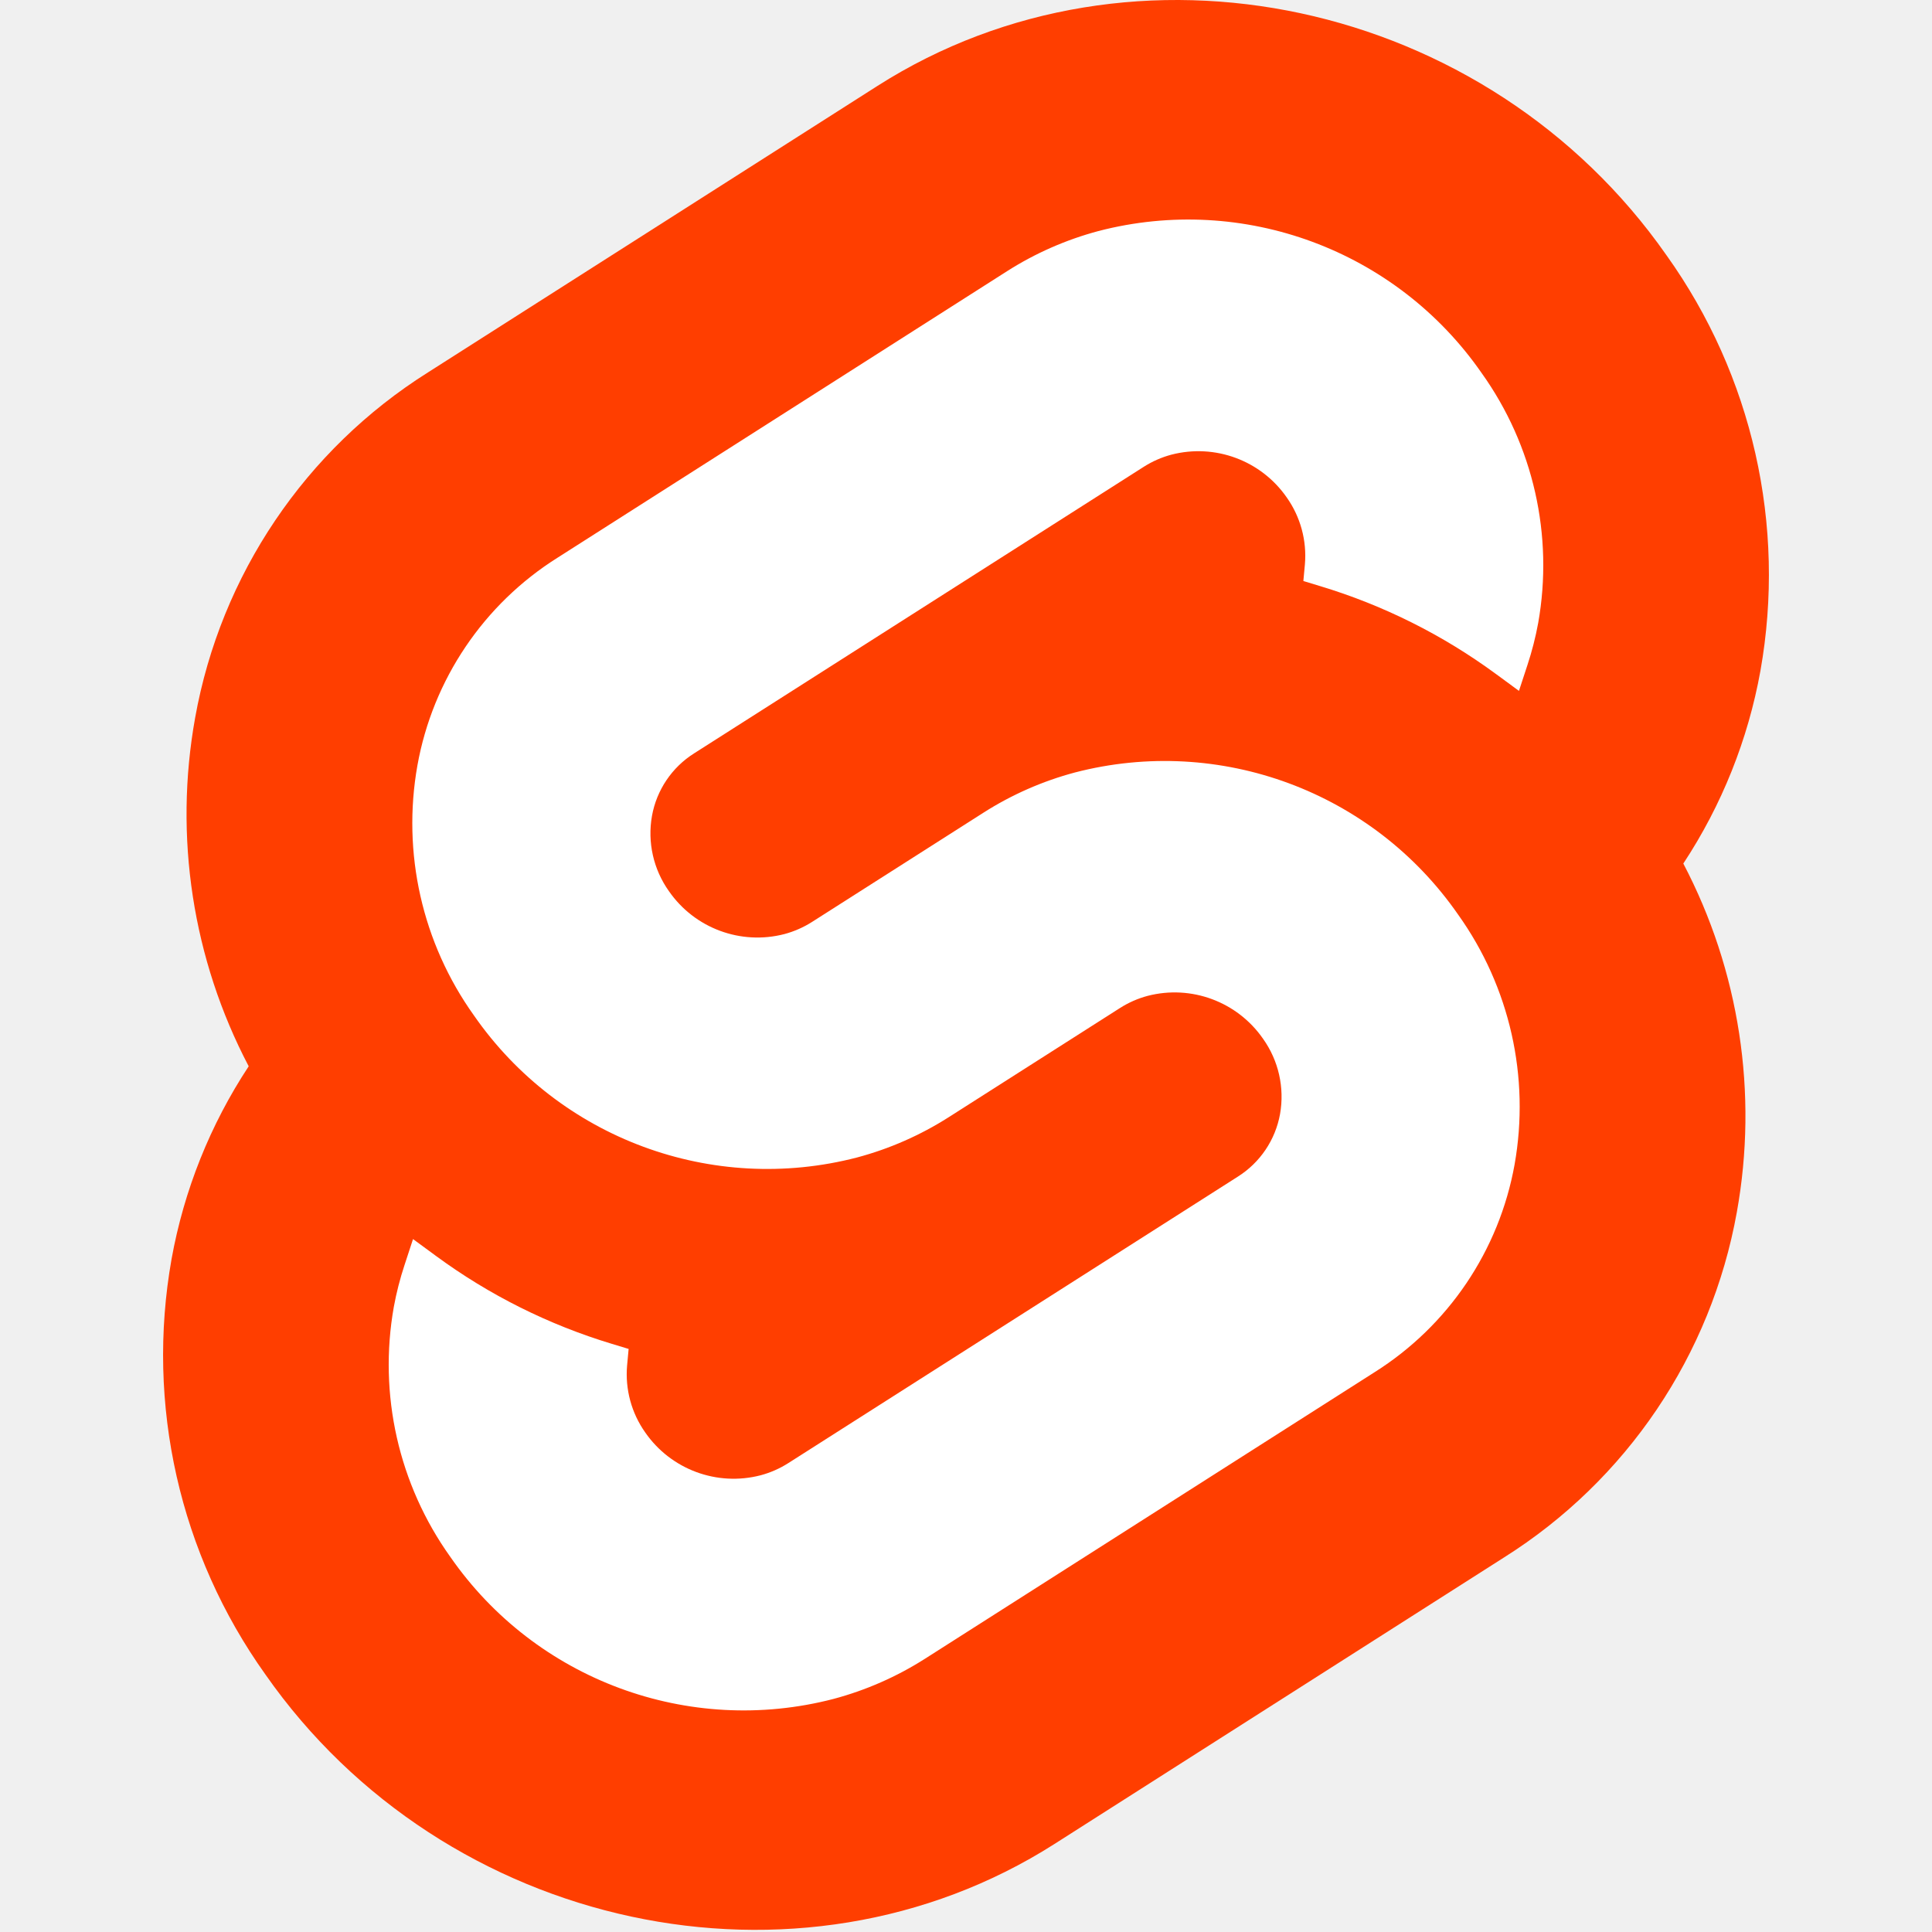
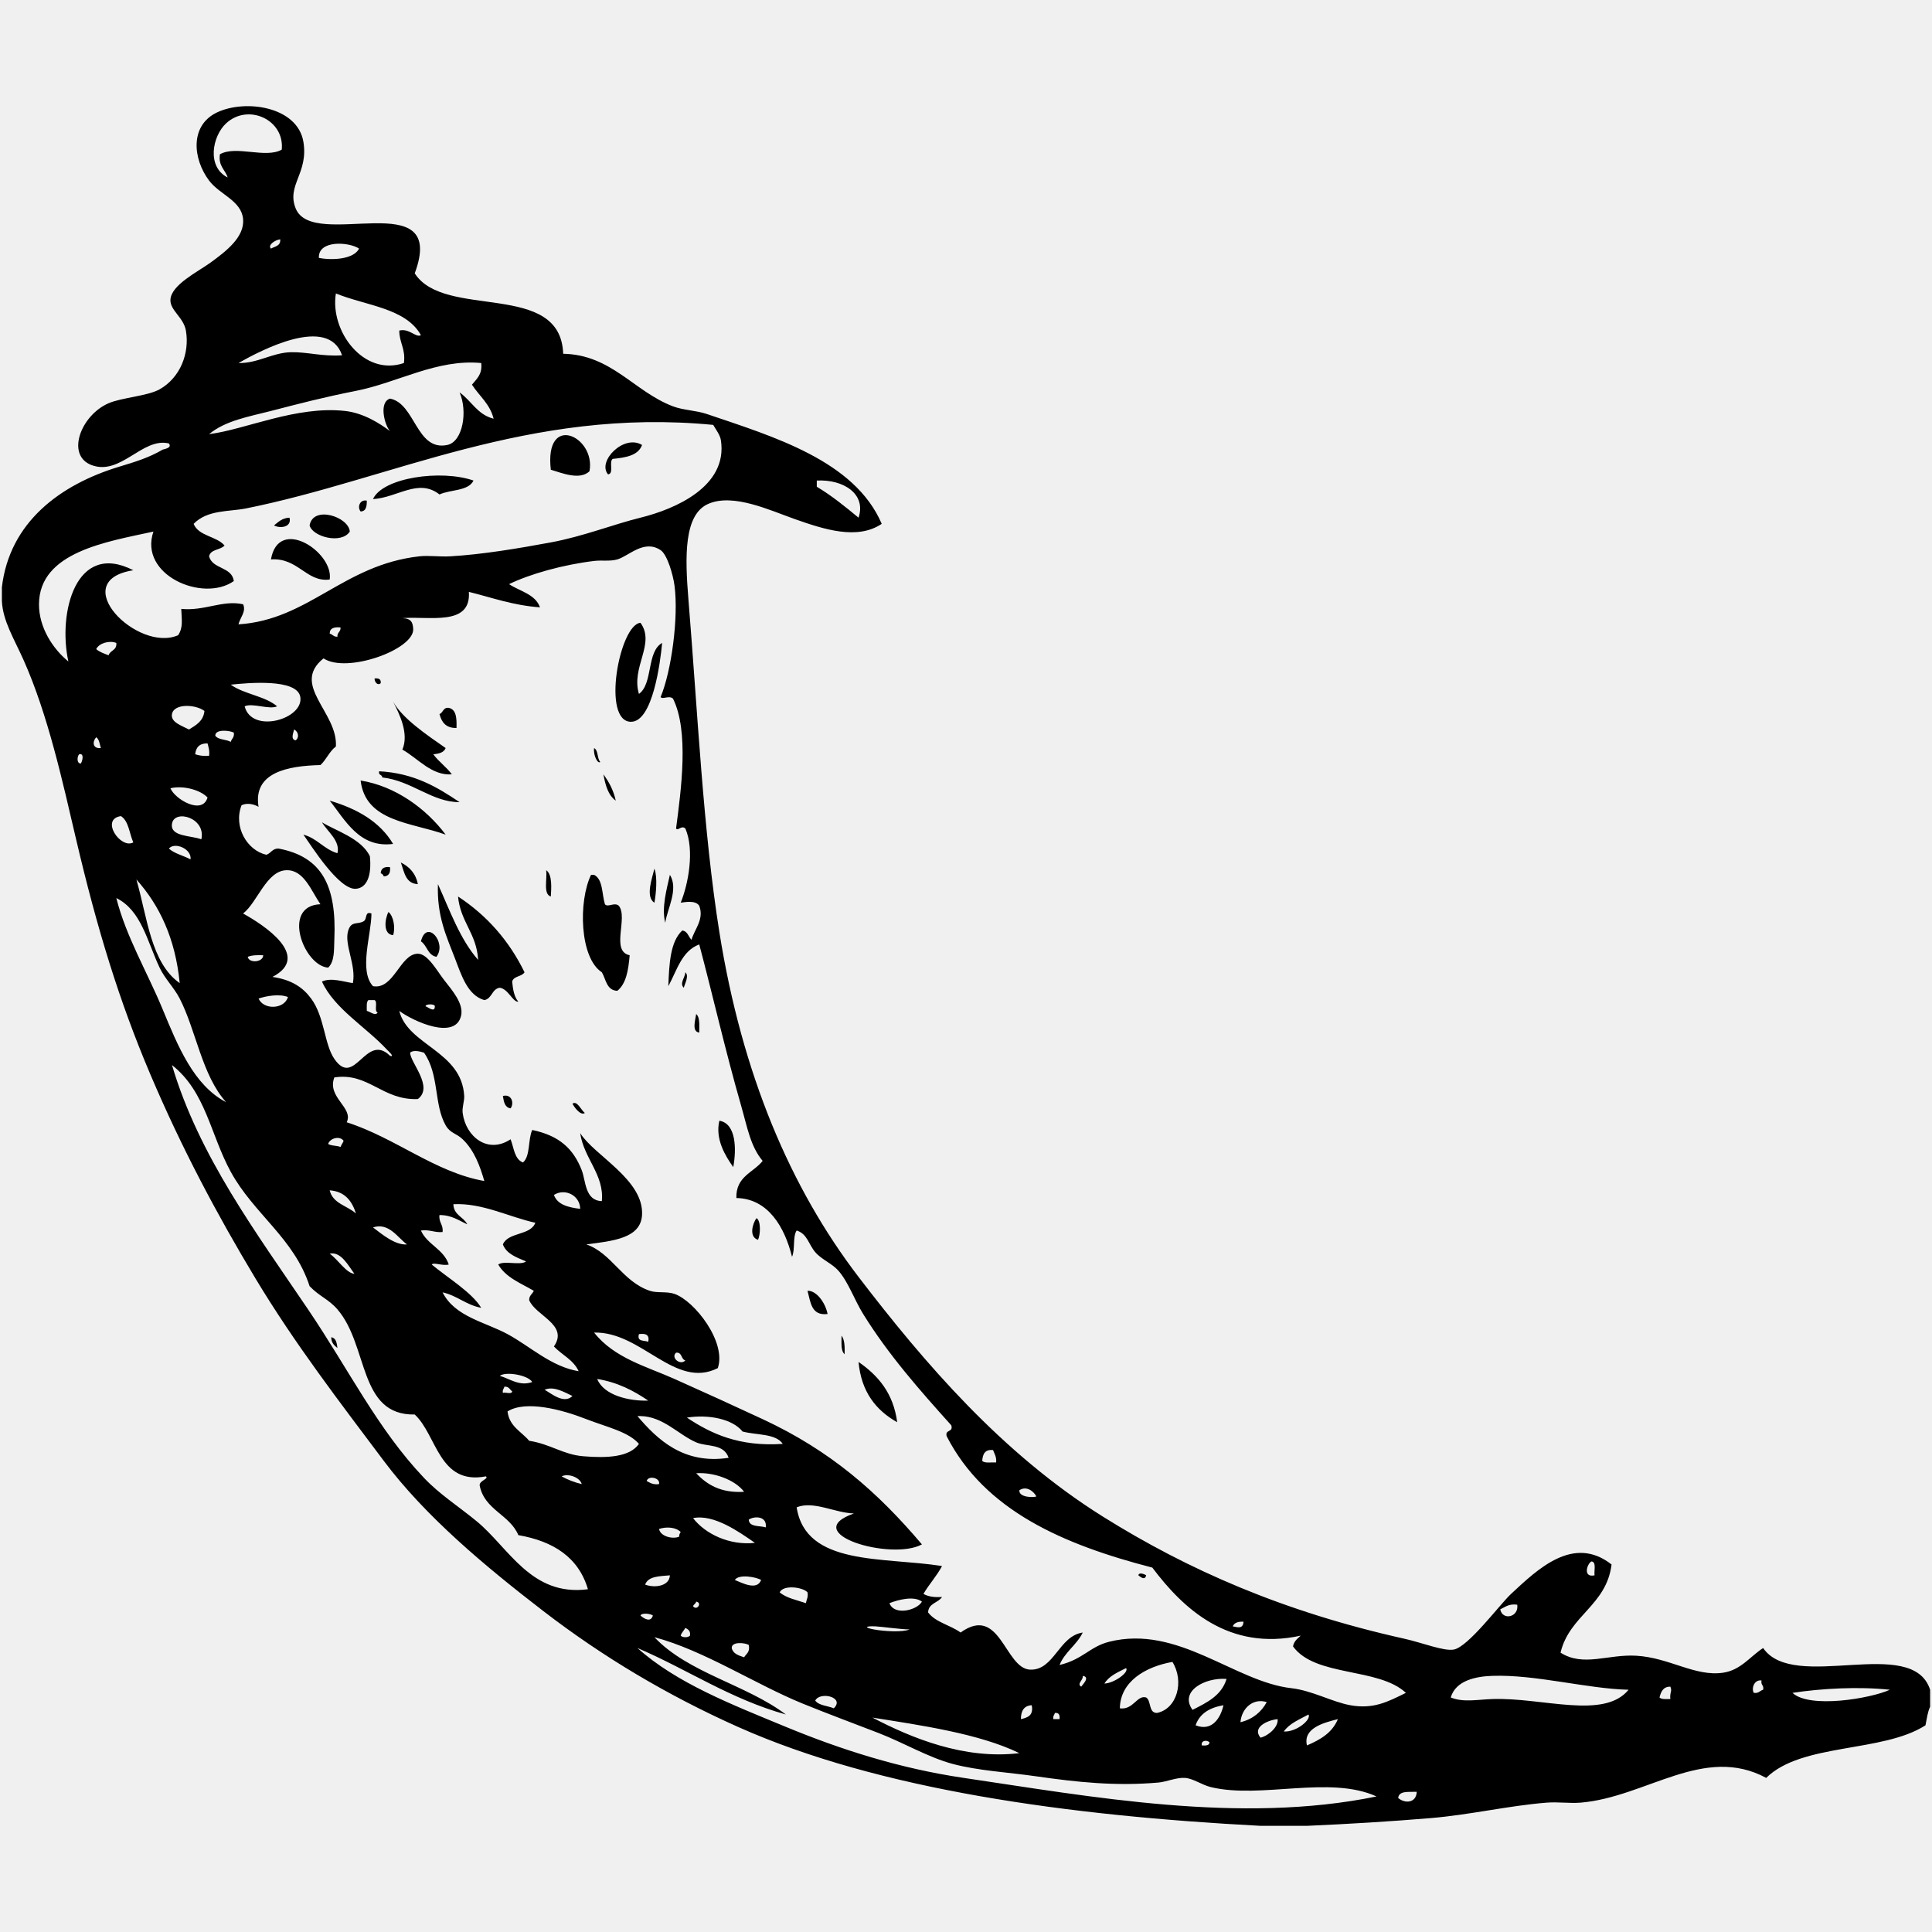
- <svg xmlns="http://www.w3.org/2000/svg" width="800px" height="800px" viewBox="-26 0 308 308" version="1.1" preserveAspectRatio="xMidYMid">
-   <g>
-     <path d="M239.682,40.707 C211.113,-0.182 154.691,-12.301 113.895,13.691 L42.247,59.356 C22.676,71.668 9.196,91.654 5.112,114.412 C1.694,133.371 4.698,152.929 13.648,169.988 C7.515,179.291 3.333,189.741 1.352,200.707 C-2.771,223.902 2.623,247.781 16.316,266.951 C44.89,307.844 101.313,319.958 142.103,293.967 L213.751,248.303 C233.323,235.992 246.804,216.005 250.886,193.246 C254.303,174.287 251.301,154.73 242.355,137.669 C248.487,128.366 252.668,117.916 254.646,106.951 C258.772,83.756 253.378,59.877 239.683,40.707" fill="#FF3E00">
- 
- </path>
-     <path d="M106.889,270.841 C83.787,276.848 59.392,267.805 45.786,248.193 C37.548,236.661 34.302,222.297 36.783,208.343 C37.199,206.075 37.771,203.839 38.496,201.65 L39.845,197.535 L43.517,200.232 C51.997,206.462 61.478,211.2 71.553,214.239 L74.216,215.047 L73.971,217.706 C73.646,221.488 74.67,225.263 76.862,228.362 C80.956,234.27 88.301,236.996 95.258,235.19 C96.816,234.774 98.301,234.121 99.661,233.255 L171.332,187.583 C174.877,185.35 177.321,181.729 178.065,177.606 C178.808,173.4 177.831,169.072 175.352,165.595 C171.255,159.686 163.908,156.958 156.948,158.763 C155.392,159.179 153.91,159.831 152.552,160.696 L125.202,178.13 C120.705,180.99 115.797,183.145 110.649,184.521 C87.548,190.528 63.152,181.485 49.548,161.872 C41.309,150.341 38.063,135.976 40.544,122.023 C43,108.334 51.11,96.313 62.884,88.909 L134.548,43.232 C139.047,40.368 143.959,38.21 149.111,36.834 C172.212,30.827 196.608,39.87 210.212,59.482 C218.451,71.014 221.697,85.378 219.216,99.332 C218.798,101.599 218.226,103.835 217.503,106.024 L216.153,110.14 L212.483,107.447 C204.004,101.213 194.522,96.474 184.446,93.434 L181.782,92.625 L182.028,89.967 C182.351,86.185 181.327,82.411 179.137,79.311 C175.043,73.403 167.698,70.677 160.74,72.483 C159.183,72.899 157.698,73.552 156.338,74.418 L84.667,120.092 C81.122,122.323 78.68,125.944 77.939,130.067 C77.191,134.272 78.167,138.601 80.647,142.079 C84.744,147.988 92.091,150.715 99.051,148.911 C100.608,148.494 102.093,147.841 103.453,146.976 L130.798,129.549 C135.294,126.685 140.201,124.528 145.35,123.152 C168.451,117.146 192.847,126.189 206.452,145.801 C214.691,157.333 217.936,171.697 215.455,185.65 C212.997,199.341 204.888,211.363 193.116,218.77 L121.451,264.443 C116.952,267.307 112.04,269.465 106.888,270.841" fill="#FFFFFF">
+ <svg xmlns="http://www.w3.org/2000/svg" fill="#000000" version="1.1" width="800px" height="800px" viewBox="0 0 512 512" enable-background="new 0 0 512 512" xml:space="preserve">
+   <g id="e6c6b53d3c8160b22dad35a0f7103ecc">
+     <path display="inline" fill-rule="evenodd" clip-rule="evenodd" d="M145.973,124.482c-1.766-15.299,12.003-8.814,10.244,0.41   C153.633,127.35,148.86,125.334,145.973,124.482z M162.363,121.613c3.468-0.354,6.774-0.874,7.787-3.687   c-4.797-2.957-11.965,4.339-9.016,7.787C162.771,125.574,161.323,122.351,162.363,121.613z M116.468,131.038   c2.888-1.343,7.633-0.836,9.016-3.687c-8.596-2.994-24.076-0.784-26.638,4.917C105.399,131.863,110.879,126.663,116.468,131.038z    M97.207,132.679c-1.862-0.391-2.58,1.724-1.638,2.867C97.024,135.498,97.218,134.19,97.207,132.679z M92.699,140.875   c-0.262-3.909-9.718-7.03-10.653-1.639C82.864,142.297,90.491,144.266,92.699,140.875z M76.719,137.188   c-1.953,0.091-2.957,1.142-4.099,2.048C74.106,140.102,77.398,139.792,76.719,137.188z M71.803,148.25   c7.218-0.507,9.415,6.13,15.569,5.327C88.519,146.433,73.837,136.606,71.803,148.25z M169.329,183.899   c-2.152-7.142,4.438-13.272,0.409-18.851c-5.578,0.445-10.402,26.334-2.458,26.23c5.704-0.079,7.715-15.738,8.194-20.898   C171.298,172.754,173.117,181.132,169.329,183.899z M100.896,181.034c0.124-1.083-0.568-1.347-1.639-1.233   C99.284,180.907,100.193,181.772,100.896,181.034z M120.976,192.917c0.079-2.539-0.021-4.897-2.048-5.327   c-1.543-0.175-1.451,1.281-2.46,1.641C117.031,191.397,118.175,192.988,120.976,192.917z M101.306,206.031   c7.857,0.884,13.118,6.552,20.489,6.554c-5.878-3.957-11.985-7.683-21.309-8.194C100.189,205.509,101.3,205.216,101.306,206.031z    M163.183,212.177c-0.611-2.805-1.828-5.005-3.277-6.968C160.439,208.089,161.174,210.768,163.183,212.177z M118.106,221.191   c-5.143-6.882-13.337-12.879-22.537-14.343C96.868,217.841,109.088,217.92,118.106,221.191z M104.175,223.648   c-3.512-5.911-9.533-9.317-16.803-11.471C91.458,217.255,95.201,224.823,104.175,223.648z M85.324,217.914   c1.399,2.429,4.916,4.912,4.099,8.195c-3.593-1.05-5.34-3.949-9.016-4.917c1.952,2.711,9.402,14.729,13.931,14.345   c2.891-0.25,4.198-3.441,3.688-8.606C95.811,222.176,88.76,220.078,85.324,217.914z M106.223,228.568   c0.911,2.505,1.231,5.598,4.509,5.735C110.174,231.448,108.506,229.699,106.223,228.568z M103.354,229.799   c-1.528-0.167-2.403,0.324-2.457,1.636c0.459,0.09,0.638,0.454,0.818,0.819C103.025,232.203,103.521,231.327,103.354,229.799z    M173.427,239.222c0.427-2.316,0.861-6.778,0-9.016C172.901,232.508,170.922,237.686,173.427,239.222z M144.743,230.616   c0.313,2.422-0.858,6.323,1.229,6.97C146.063,235.793,146.481,231.755,144.743,230.616z M164.002,240.042   c-1.189-1.054-2.895,0.539-3.688-0.408c-0.838-2.713-0.491-6.61-2.868-7.787c-0.271,0-0.546,0-0.818,0   c-3.375,6.99-3.042,22.007,2.867,25.814c1.116,1.891,1.225,4.787,4.098,4.92c2.362-1.875,2.942-5.524,3.279-9.428   C161.743,252.076,166.521,243.235,164.002,240.042z M176.297,244.547c0.505-3.628,3.607-8.905,1.229-12.7   C176.741,235.438,175.255,240.499,176.297,244.547z M104.175,247.83c0.653-1.873,0.14-5.05-1.23-6.148   C101.989,243.476,101.433,247.608,104.175,247.83z M111.55,249.467c1.655,1.077,1.782,3.68,4.099,4.098   C118.532,249.885,113.063,243.399,111.55,249.467z M181.623,257.661c0.003,1.256-1.643,2.974-0.409,4.097   C181.451,260.743,182.698,258.631,181.623,257.661z M185.31,273.643c-0.017-1.892,0.231-4.05-0.818-4.915   C184.308,270.187,183.227,273.418,185.31,273.643z M133.269,290.447c0.243,1.526,0.492,3.057,2.048,3.277   C136.322,292.318,135.58,289.828,133.269,290.447z M151.709,292.497c0.57,1.082,2.208,3.231,3.277,2.454   C154.038,294.252,152.944,291.55,151.709,292.497z M190.637,297.005c-1.151,4.879,1.574,9.324,3.689,12.293   C195.192,304.541,195.111,297.729,190.637,297.005z M200.884,328.552c0.619-1.239,0.838-5.057-0.41-5.73   C199.395,324.302,198.433,327.845,200.884,328.552z M219.32,348.226c-0.593-3.011-2.952-6.263-5.325-6.15   C214.825,345.069,214.969,348.754,219.32,348.226z M223.012,353.961c0.017,1.896-0.229,4.059,0.818,4.915   C223.883,356.917,223.855,355.029,223.012,353.961z M87.782,354.372c0.006,1.501,0.809,2.196,1.641,2.869   C89.259,355.898,89.067,354.593,87.782,354.372z M237.764,376.907c-1.009-7.727-5.073-12.404-10.244-15.977   C228.26,368.927,232.179,373.755,237.764,376.907z M303.74,417.478c-0.249-0.232-1.946-0.956-2.05,0   C302.306,417.952,303.416,418.917,303.74,417.478z M511.501,447.802c0,1.506,0,3.003,0,4.508c-0.666,1.385-0.882,3.215-1.231,4.916   c-11.395,7.318-32.803,4.624-42.209,13.935c-16.497-8.887-31.829,5.111-49.17,6.559c-2.865,0.236-6.051-0.241-9.021,0   c-10.246,0.827-20.252,3.223-30.731,4.096c-10.745,0.895-21.512,1.551-32.781,2.05c-4.101,0-8.196,0-12.293,0   c-50.825-2.669-101.077-9.506-138.508-26.228c-18.661-8.338-35.838-18.567-51.632-30.735c-15.37-11.835-31.147-24.993-42.21-39.747   c-11.778-15.711-23.562-30.989-34.012-48.352c-10.081-16.759-19.504-34.412-27.864-54.094   c-8.247-19.408-14.123-38.613-19.672-62.287c-3.627-15.484-7.455-33.015-13.932-47.534c-2.522-5.654-5.458-10.282-5.736-15.574   c0-1.227,0-2.46,0-3.687c2.021-17.212,15.407-27.203,31.143-31.965c3.94-1.191,7.771-2.329,11.474-4.508   c0.241-0.139,2.602-0.38,1.641-1.638c-7.011-1.687-12.779,8.635-20.489,5.737c-6.845-2.574-2.904-13.172,4.508-16.391   c3.46-1.503,10.33-1.894,13.521-3.688c5.502-3.092,7.999-9.625,6.968-15.572c-0.611-3.514-4.258-5.364-4.098-8.196   c0.224-3.949,7.285-7.383,10.653-9.835c4.121-2.999,8.999-6.745,8.606-11.474c-0.414-4.94-6.224-6.514-9.016-10.244   C51.027,42,50.332,33.25,57.458,29.821c7.471-3.595,21.39-1.636,22.949,7.787c1.374,8.305-4.522,11.469-2.051,17.62   c4.604,11.446,40.409-6.672,31.556,17.212c7.874,12.343,38.645,1.784,39.339,21.309c12.834,0.258,18.732,9.997,29.094,13.933   c2.777,1.054,6.084,1.054,9.016,2.048c17.476,5.94,39.132,12.312,46.305,29.095c-6.482,4.367-15.328,1.443-22.946-1.229   c-6.627-2.327-16.287-6.935-22.949-4.099c-6.605,2.813-6.252,14.098-5.327,25.405c2.46,30.102,3.903,61.151,8.194,88.104   c5.993,37.623,18.803,67.756,36.883,91.384c17.49,22.859,38.037,46.796,64.743,63.518c22.535,14.105,47.853,25.234,79.91,32.37   c4.754,1.061,10.501,3.377,13.112,2.869c3.871-0.744,12.201-12.001,15.166-14.75c7.049-6.554,16.534-15.724,26.631-7.789   c-1.372,10.925-11.161,13.433-13.523,23.362c6.071,3.863,12.509,0.366,20.082,0.815c8.812,0.524,15.569,5.577,22.951,4.508   c4.711-0.682,7.069-4.191,10.653-6.554C475.388,448.642,506.78,433.147,511.501,447.802z M422.574,417.478   c-0.174-1.322,0.541-3.543-0.818-3.684C420.574,414.393,419.406,418.16,422.574,417.478z M216.457,128.99   c4.014,2.404,7.548,5.292,11.063,8.199c2.116-6.231-3.957-10.217-11.063-9.837C216.457,127.896,216.457,128.443,216.457,128.99z    M326.688,431.001c1.563,0.329,2.694,0.641,2.869-1.227C328.097,429.679,327.104,430.045,326.688,431.001z M270.136,394.938   c-0.138,1.93,3.755,1.967,4.512,1.639C274.007,395.296,272.065,393.633,270.136,394.938z M260.301,387.154   c0.682,0.69,2.407,0.324,3.688,0.411c0.137-1.501-0.458-2.278-0.819-3.281C261.016,384.048,260.421,385.361,260.301,387.154z    M181.623,219.55c-1.112-0.942-1.919,0.784-2.459,0c1.335-10.166,3.48-25.818-0.819-34.418c-1.063-0.928-2.745,0.326-3.277-0.412   c2.861-6.83,4.793-21.075,3.687-29.504c-0.389-2.971-1.932-8.255-3.687-9.425c-4.41-2.936-8.423,1.576-11.476,2.459   c-1.921,0.56-4.057,0.16-6.146,0.408c-8.263,0.996-17.031,3.46-22.537,6.146c2.87,1.913,6.938,2.624,8.194,6.146   c-7.14-0.505-12.71-2.583-18.851-4.096c0.655,9.245-10.683,6.348-17.619,6.968c2.396,0.052,2.78,1.21,2.869,2.867   c0.285,5.439-17.613,11.885-23.768,7.789c-8.779,7.078,3.863,14.308,3.278,23.358c-1.726,1.279-2.523,3.485-4.098,4.913   c-8.725,0.212-17.902,1.967-16.394,11.066c-1.179-0.688-3.039-1.147-4.508-0.412c-2.23,5.745,1.514,11.981,6.559,13.116   c1.271-0.37,1.567-1.711,3.278-1.639c11.396,2.179,15.408,9.737,14.753,24.174c-0.114,2.486,0.133,5.73-1.639,7.379   c-6.467-0.443-12.463-16.405-2.05-16.8c-2.497-3.674-4.388-9.155-9.016-9.018c-5.305,0.158-7.686,8.542-11.474,11.475   c5.46,3.017,18.283,11.343,7.785,16.801c5.197,0.779,8.097,2.84,10.244,5.734c3.578,4.832,3.464,12.072,6.148,15.985   c5.431,7.922,8.298-7.106,14.75-0.823c1.524,0.524-0.671-1.48-0.819-1.635c-5.535-5.976-13.977-10.874-17.21-18.031   c2.485-1.139,5.816,0.104,8.194,0.408c0.94-4.814-2.405-10.262-1.229-13.936c0.847-2.634,2.41-1.474,4.099-2.456   c0.993-0.578,0.216-2.73,2.05-2.048c-0.011,5.626-3.401,15.094,0.407,19.259c5.561,0.998,7.167-8.565,11.886-8.605   c2.636-0.023,5.127,4.617,6.965,6.966c2.208,2.819,5.209,6.283,4.508,9.423c-1.476,6.62-12.594,1.58-16.391-1.23   c2.314,9.186,16.553,10.612,17.21,22.543c0.075,1.331-0.597,3.031-0.409,4.504c0.805,6.296,6.676,10.975,12.702,6.97   c0.886,2.258,1.002,5.285,3.281,6.146c1.996-1.688,1.287-6.089,2.457-8.608c7.15,1.497,10.883,4.94,13.112,10.654   c1.104,2.827,0.819,8.067,5.327,8.196c0.69-6.986-4.784-11.315-5.735-18.031c3.673,5.926,16.922,12.338,16.392,21.72   c-0.352,6.188-7.706,6.861-14.753,7.785c6.716,2.308,9.529,9.83,16.801,12.292c1.954,0.666,4.464,0.096,6.556,0.823   c5.321,1.851,13.829,12.759,11.476,19.67c-11.338,5.714-20.184-9.73-32.784-9.423c5.313,6.774,14.004,9.028,21.309,12.293   c7.862,3.51,15.734,7.106,23.358,10.653c17.972,8.359,30.447,19.296,42.209,33.193c-8.161,4.45-32.897-2.952-18.031-8.2   c-5.171-0.175-10.644-3.418-15.164-1.634c2.396,15.636,22.968,13.095,38.522,15.569c-1.416,2.682-3.412,4.786-4.919,7.377   c1.199,0.707,2.856,0.965,4.919,0.819c-0.996,1.597-3.589,1.601-3.69,4.096c1.992,2.653,5.935,3.356,8.606,5.327   c10.531-7.552,11.712,9.581,18.44,9.835c6.358,0.237,7.577-8.899,13.936-9.835c-1.598,3.323-4.725,5.111-6.146,8.608   c6.226-1.505,8.001-4.857,13.107-6.15c18.298-4.629,33.298,10.612,48.355,12.297c5.414,0.603,10.796,3.643,15.573,4.508   c6.176,1.114,9.973-0.919,14.751-3.277c-7.277-6.795-23.986-4.149-29.912-12.297c0.229-1.409,1.193-2.083,2.05-2.865   c-19.18,4.213-31.256-7.281-39.34-18.031c-23.662-6.112-44.421-15.133-54.504-34.831c-0.484-1.855,1.817-0.915,1.233-2.87   c-8.319-9.257-16.634-18.655-23.358-29.505c-2.324-3.746-3.915-8.454-6.558-11.473c-1.674-1.913-4.483-2.966-6.146-4.92   c-1.821-2.142-2.069-4.824-4.92-5.734c-1.096,1.634-0.361,5.098-1.227,6.965c-1.971-7.913-6.362-15.428-14.752-15.573   c-0.156-5.755,4.493-6.703,6.965-9.835c-3.254-3.913-4.038-8.841-5.736-14.75c-4.128-14.359-7.539-29.359-11.066-42.62   c-4.674,1.745-5.913,6.926-8.194,11.065c0.225-5.92,0.502-11.792,3.689-14.755c1.457,0.183,1.617,1.664,2.457,2.46   c0.77-2.792,3.412-5.396,2.048-9.014c-1.058-1.634-4.151-0.872-4.915-0.819C182.414,234.271,184.112,225.289,181.623,219.55z    M346.357,462.557c3.543-1.514,6.732-3.377,8.192-6.97C350.698,456.552,345.268,458.007,346.357,462.557z M346.765,454.36   c-2.37,1.313-5.036,2.341-6.554,4.508C343.608,459.071,347.588,455.661,346.765,454.36z M334.064,460.506   c2.32-0.619,4.803-3.015,4.508-4.919C335.878,455.857,331.711,457.778,334.064,460.506z M335.703,451.079   c-3.688-1.165-6.699,1.722-6.97,5.331C332.019,455.595,334.243,453.72,335.703,451.079z M324.226,451.902   c-3.602,0.628-6.296,2.162-7.377,5.323C321.252,458.972,323.506,455.188,324.226,451.902z M318.491,462.557   c1.015,0.058,1.987,0.074,2.05-0.823C319.926,461.084,318.204,461.134,318.491,462.557z M325.049,444.933   c-5.734-0.44-12.592,3.281-9.016,8.196C319.851,451.208,323.718,449.341,325.049,444.933z M296.771,452.722   c3.581,0.503,4.517-3.593,6.97-2.874c1.423,0.898,0.558,4.088,2.865,4.101c5.36-1.09,7.29-8.404,4.097-13.523   C303.479,441.697,296.87,445.673,296.771,452.722z M298.409,442.067c-2.175,1.102-4.491,2.059-5.734,4.096   C295.356,446.047,299.349,443.09,298.409,442.067z M286.94,444.117c0.229,1.09-1.688,2.084-0.416,2.865   C286.865,446.467,289.02,444.441,286.94,444.117z M279.563,453.948c-0.129,0.558-0.586,0.782-0.407,1.639c0.541,0,1.09,0,1.639,0   C280.906,454.514,280.64,453.827,279.563,453.948z M273.417,451.902c-2.071,0.116-2.854,1.518-2.87,3.685   C272.331,455.191,273.957,454.63,273.417,451.902z M232.024,431.001c-2.525-0.111-3.295,0.279-0.407,0.824   c2.751,0.507,7.604,0.773,9.426,0C238.88,431.8,233.291,431.06,232.024,431.001z M244.321,424.447   c-2.144-1.63-6.454-0.449-8.605,0.408C236.957,428.265,243.051,426.751,244.321,424.447z M231.21,455.179   c10.22,5.356,24.292,11.203,38.926,9.424C259.502,459.396,243.688,457.175,231.21,455.179z M216.046,450.671   c0.979,1.344,3.291,1.352,4.915,2.051C223.986,449.798,217.337,448.151,216.046,450.671z M177.525,417.478   c-2.766,0.241-5.776,0.233-6.556,2.462C173.604,420.917,177.417,420.31,177.525,417.478z M169.738,428.132   c0.963,0.873,2.734,1.913,3.279,0C172.593,427.699,170.092,427.288,169.738,428.132z M174.656,393.3   c0.372-1.713-2.891-2.361-3.277-0.818C172.277,392.946,173.055,393.537,174.656,393.3z M179.985,407.231   c-0.02-0.562,0.193-0.898,0.409-1.227c-1.221-1.261-3.69-1.485-5.738-0.819C174.984,407.156,178.266,407.979,179.985,407.231z    M180.395,433.463c0.524,0.558,1.934,0.558,2.458,0c0.193-1.289-0.512-1.676-1.229-2.054   C181.256,432.137,180.634,432.606,180.395,433.463z M193.099,386.335c-1.335-3.859-5.688-2.841-8.607-4.097   c-4.691-2.021-8.696-6.845-14.753-6.965c-0.272,0-0.547,0-0.817,0C174.19,381.481,181.162,388.152,193.099,386.335z    M171.788,371.177c-3.825-2.599-8.015-4.832-13.523-5.738C160.016,369.834,166.832,371.348,171.788,371.177z M184.491,390.431   c2.873,3.003,6.479,5.273,12.704,4.916C194.802,392.136,189.084,390.077,184.491,390.431z M200.063,408.874   c-4.219-2.924-10.855-7.668-16.391-6.559C186.874,406.491,193.311,409.618,200.063,408.874z M184.491,424.447   c-0.099,0.583-0.674,0.687-0.819,1.223C184.682,426.988,186.202,424.722,184.491,424.447z M193.916,436.74   c0.348,1.563,1.853,1.971,3.279,2.458c0.555-0.948,1.646-1.36,1.229-3.277C197.428,435.322,193.846,434.977,193.916,436.74z    M201.703,418.709c-1.269-0.777-5.897-1.646-6.968,0C196.723,419.516,200.628,421.604,201.703,418.709z M202.932,404.773   c0.41-3.048-3.038-3.061-4.508-2.05C198.562,404.773,201.274,404.25,202.932,404.773z M207.439,382.646   c-1.851-2.795-6.992-2.296-10.654-3.277c-2.682-3.368-9.095-4.591-14.752-3.688C188.512,379.997,195.881,383.415,207.439,382.646z    M206.62,421.985c1.76,1.519,4.519,2.038,6.966,2.87c0.131-0.965,0.646-1.539,0.409-2.87   C212.802,420.609,207.625,419.898,206.62,421.985z M171.788,355.599c0.41-1.912-0.715-2.287-2.459-2.046   C168.711,355.674,170.755,355.129,171.788,355.599z M181.623,360.519c-1.197-0.304-0.794-2.208-2.459-2.05   C177.654,359.854,180.374,361.962,181.623,360.519z M153.348,363.388c-1.36-3.007-4.425-4.316-6.556-6.558   c3.996-5.789-4.92-8.159-6.557-12.293c-0.019-1.247,0.865-1.593,1.229-2.462c-3.443-2.017-7.419-3.505-9.426-6.961   c1.585-1.147,5.81,0.341,7.375-0.823c-2.482-1.069-5.162-1.938-6.146-4.508c1.437-3.344,7.279-2.279,8.605-5.735   c-7.059-1.559-14.072-5.31-21.72-4.919c0.087,2.919,2.685,3.326,3.688,5.327c-2.267-1.007-4.101-2.458-7.375-2.458   c-0.245,2.021,1.064,2.487,0.821,4.508c-2.235,0.183-3.368-0.731-5.739-0.407c1.69,3.771,6.024,4.902,7.378,9.016   c-1.676,0.424-3.951-0.666-4.508,0c4.326,3.593,10.644,7.381,13.111,11.469c-4.025-0.748-6.329-3.227-10.242-4.096   c3.276,6.487,11.253,7.839,17.21,11.065C140.594,356.854,146.058,362.178,153.348,363.388z M144.332,368.304   c1.713,0.936,5.123,3.908,7.377,1.643C149.809,369.105,146.82,367.193,144.332,368.304z M141.055,366.253   c-1.153-1.867-7.036-2.861-8.604-1.639C135.125,365.384,137.645,367.459,141.055,366.253z M133.678,367.484   c-0.129,0.557-0.582,0.781-0.409,1.643c0.721-0.237,2.407,0.49,2.459-0.412C135.092,368.258,134.873,367.384,133.678,367.484z    M128.351,312.982c-1.118-3.851-2.611-8.071-5.736-11.062c-1.683-1.613-3.313-1.58-4.508-3.693   c-3.167-5.572-1.649-13.439-5.737-19.254c-0.967-0.315-2.832-0.811-3.688,0c0.077,2.687,6.313,9.058,2.051,12.293   c-9.424,0.374-13.052-7.128-22.128-5.739c-2.044,5.294,5.182,8.014,3.276,11.886C104.917,301.597,115.27,310.662,128.351,312.982z    M98.846,325.275c2.408,1.834,5.889,4.766,9.016,4.508C105.385,328.028,103.106,323.895,98.846,325.275z M94.338,321.591   c-1.063-3.307-2.906-5.835-6.966-6.146C88.198,318.987,92.047,319.512,94.338,321.591z M87.372,332.245   c2.194,1.501,4.373,5.181,6.557,5.327C92.332,335.48,90.386,331.559,87.372,332.245z M90.242,303.967   c0.212-0.607,0.604-1.031,0.819-1.639c-1.051-1.447-3.642-0.657-4.097,0.823C87.77,303.709,89.304,303.543,90.242,303.967z    M153.759,320.359c-0.058-3.526-3.975-5.572-6.967-3.685C147.74,319.278,150.597,319.969,153.759,320.359z M115.236,266.682   c0.069-0.678-2.523-0.678-2.457,0C113.341,266.806,115.251,268.532,115.236,266.682z M99.258,265.039c-0.547,0-1.094,0-1.641,0   c-0.563,0.527-0.405,1.784-0.41,2.865c0.749,0.112,2.298,1.48,2.87,0.415C99.063,267.962,100.195,265.467,99.258,265.039z    M68.521,264.627c1.358,3.09,6.855,2.861,7.787-0.407C73.976,263.317,70.541,263.945,68.521,264.627z M69.753,253.153   c-1.585-0.079-3.021-0.013-4.101,0.412C65.971,255.353,69.742,255.035,69.753,253.153z M73.439,187.18   c-2.106,0.973-6.498-0.975-8.604,0c1.865,7.383,15.688,3.408,14.753-2.46c-0.794-4.978-13.939-3.745-18.441-3.277   C64.636,183.963,70.182,184.427,73.439,187.18z M57.049,194.965c0.771,1.142,2.89,0.934,4.098,1.639   c0.237-0.854,1.017-1.168,0.819-2.458C60.891,193.578,57.023,193.131,57.049,194.965z M77.949,193.327   c-0.221,0.894-0.994,2.651,0.407,2.869C79.332,195.508,79.128,193.921,77.949,193.327z M89.423,168.739   c-0.108-1.198,0.925-1.256,0.819-2.458c-1.666-0.163-2.857,0.149-2.87,1.638C88.152,168.097,88.401,168.802,89.423,168.739z    M89.013,77.767c-1.632,10,7.378,22.097,18.029,18.439c0.497-3.774-1.225-5.329-1.229-8.604c2.718-0.659,4.318,1.951,5.736,1.229   C107.563,81.618,96.96,81.021,89.013,77.767z M84.503,68.342c3.602,0.713,9.255,0.352,10.656-2.459   C92.438,64.065,84.274,63.578,84.503,68.342z M74.668,39.656c0.788-7.959-8.938-12.357-14.75-6.965   c-3.633,3.368-5.211,11.502,0.409,14.343c-0.638-2.096-2.501-2.963-2.048-6.146C62.55,38.446,70.381,42.079,74.668,39.656z    M71.803,65.882c1.042-0.595,2.607-0.666,2.458-2.458C73.001,63.551,70.854,64.909,71.803,65.882z M63.195,96.206   c5.11,0.121,8.963-2.761,13.933-2.867c4.302-0.091,8.402,1.189,13.523,0.819C86.994,83.425,69.225,92.798,63.195,96.206z    M55.41,115.057c9.669-1.229,23.14-7.591,36.061-6.146c4.874,0.544,9.143,3.287,11.883,5.327c-1.397-1.491-3.052-7.61,0-8.604   c6.725,1.281,6.949,13.987,15.162,12.293c4.184-0.863,5.458-8.979,3.279-13.933c3.127,2.2,4.738,5.916,9.016,6.967   c-0.976-3.942-3.813-6.023-5.736-9.016c1.208-1.522,2.79-2.674,2.457-5.739c-11.727-1.127-22.136,5.203-33.193,7.377   c-8.581,1.69-14.967,3.364-22.535,5.327C66.114,110.385,59.783,111.42,55.41,115.057z M20.988,199.884   c-0.563,0.522-0.714,2.448,0.409,2.458C21.734,202.045,22.497,199.506,20.988,199.884z M35.328,151.12   c-17.969,2.851,1.184,21.961,11.886,17.212c1.355-2.081,0.934-3.988,0.819-6.97c6.235,0.611,10.926-2.426,16.393-1.227   c0.882,1.905-0.786,3.518-1.23,5.325c18.593-1.179,27.799-15.788,47.943-18.029c2.503-0.279,5.356,0.164,8.198,0   c8.483-0.495,17.88-2.067,26.636-3.689c8.591-1.588,16.446-4.747,23.766-6.554c9.187-2.271,23.163-8.271,21.311-20.491   c-0.212-1.391-1.177-2.641-2.05-4.098c-48.834-4.722-85.346,14.422-123.754,22.129c-4.614,0.925-10.224,0.31-13.934,4.096   c1.342,3.302,6.058,3.231,8.194,5.737c-1.068,1.252-3.709,0.932-4.096,2.87c0.904,3.466,6.042,2.694,6.556,6.558   c-8.157,5.75-25.261-1.584-21.309-13.114c-12.325,2.701-30.27,5.385-30.323,19.26c-0.025,6.115,3.62,11.771,7.784,15.162   C15.297,162.387,20.092,143.297,35.328,151.12z M50.492,227.749c0.373-2.775-4.188-4.718-5.736-2.867   C46.266,226.239,48.63,226.74,50.492,227.749z M36.149,233.076c2.898,10.076,3.841,22.113,11.474,27.456   C46.474,248.704,42.277,239.925,36.149,233.076z M53.36,222.422c1.276-5.785-7.211-8.051-7.785-4.099   C45.074,221.765,50.501,221.365,53.36,222.422z M55,211.356c-1.85-2.023-6.493-3.277-9.834-2.458   C46.345,211.799,53.599,216.092,55,211.356z M50.083,193.327c1.851-1.154,3.815-2.198,4.096-4.92   c-2.378-1.78-8.071-2.031-8.604,0.824C45.172,191.389,48.064,192.264,50.083,193.327z M55.41,200.292   c0.179-1.408-0.162-2.295-0.41-3.279c-2.102-0.052-3.083,1.015-3.278,2.871C52.742,200.228,53.917,200.419,55.41,200.292z    M26.725,198.244c-0.316-1.05-0.41-2.323-1.229-2.868C24.477,196.479,24.438,198.46,26.725,198.244z M30.823,170.38   c-1.839-0.717-4.561,0.048-5.327,1.638c0.86,0.776,2.098,1.181,3.278,1.637C29.188,172.299,31.041,172.374,30.823,170.38z    M35.328,223.241c-1.06-2.354-1.193-5.635-3.276-6.965C26.441,217.074,32,225.135,35.328,223.241z M43.115,267.496   c4.001,9.673,8.224,20.128,16.803,24.586c-6.415-7.137-7.929-18.946-12.295-27.455c-1.51-2.936-3.919-5.219-5.327-8.193   c-3.313-7.003-4.84-15.174-11.473-18.441C33.437,248.298,39.036,257.624,43.115,267.496z M155.808,421.167   c-2.48-8.446-9.137-12.722-18.441-14.343c-2.3-5.485-8.938-6.629-10.244-13.112c-0.212-1.331,2.538-1.801,1.641-2.458   c-12.472,2.362-12.912-10.857-18.851-16.393c-14.987,0.271-12.199-18.272-20.489-27.862c-2.368-2.744-4.716-3.377-7.377-6.146   c-4.095-12.691-14.782-19.129-20.899-30.323c-5.433-9.947-6.576-21.167-15.571-28.278c7.117,24.095,22.364,44.463,36.061,64.748   c10.964,16.23,18.42,31.688,30.733,44.663c4.184,4.403,8.908,7.352,13.934,11.473C134.854,410.146,140.741,423.15,155.808,421.167z    M154.167,393.3c-0.441-1.755-3.602-2.939-5.327-2.046C150.429,392.128,152.175,392.835,154.167,393.3z M169.329,382.646   c-2.776-3.235-8.588-4.467-13.932-6.555c-6.629-2.595-16.087-5.052-20.898-2.05c0.484,4.021,3.687,5.327,5.736,7.785   c5.693,0.877,8.951,3.655,14.341,4.096C160.929,386.447,166.862,386.164,169.329,382.646z M364.796,476.08   c-12.4-5.655-30.586,0.707-43.848-2.462c-2.503-0.599-4.716-2.32-6.965-2.458c-2.237-0.137-4.841,1.044-6.966,1.231   c-11.357,1.01-21.725-0.112-32.37-1.643c-7.469-1.073-15.424-1.493-22.132-3.277c-6.425-1.705-13.07-5.639-19.67-8.196   c-6.697-2.591-13.669-5.173-20.079-7.785c-12.646-5.152-26.086-14.068-39.34-17.619c8.941,9.498,24.334,12.55,34.834,20.489   c-14.838-4.15-26.034-11.939-39.34-17.62c10.367,9.282,24.833,14.904,39.34,20.896c14.447,5.972,30.146,11.024,47.122,13.523   C289.103,476.126,328.654,483.503,364.796,476.08z M375.45,474.849c-2.104,0.084-4.725-0.354-4.915,1.639   C372.318,478.018,375.317,477.859,375.45,474.849z M397.578,426.493c0.582,3.028,4.978,2.125,4.512-1.23   C399.856,424.946,398.888,425.895,397.578,426.493z M431.59,447.802c-11.016-0.266-24.605-4.071-36.063-3.685   c-4.396,0.146-9.739,1.198-11.062,5.73c3.381,1.372,7.003,0.549,11.062,0.416C408.818,449.814,425.058,455.786,431.59,447.802z    M442.656,446.982c-1.917-0.004-2.482,1.348-2.869,2.865c0.527,0.565,1.779,0.412,2.869,0.416   C442.461,448.45,443.218,448.222,442.656,446.982z M466.834,445.345c-2-0.304-2.745,2.183-2.05,3.28   c1.289,0.195,1.601-0.586,2.461-0.823C467.541,446.55,466.538,446.596,466.834,445.345z M500.843,447.802   c-8.389-0.894-18.186-0.341-25.813,0.823C479.521,452.854,495.652,450.155,500.843,447.802z M106.633,198.651   c4.042,2.246,7.772,6.978,13.114,6.558c-1.443-1.971-3.489-3.341-4.92-5.325c1.522-0.12,2.815-0.463,3.279-1.64   c-4.984-3.487-11.376-7.746-13.932-12.297C105.861,189.216,108.443,194.424,106.633,198.651z M159.086,201.933   c-0.877-0.898-0.482-3.073-1.641-3.688C157.184,200.028,158.338,202.521,159.086,201.933z M121.385,237.586   c0.628,6.747,4.94,9.806,5.327,16.8c-4.79-5.454-7.464-13.027-10.654-20.083c-0.313,8.535,2.267,13.823,4.508,19.674   c1.725,4.496,3.342,9.773,7.785,11.063c2.075-0.387,1.959-2.966,4.101-3.281c2.278,0.328,3.464,3.904,4.915,3.692   c-1.094-1.23-1.435-3.21-1.639-5.327c0.396-1.518,2.566-1.26,3.277-2.462C134.884,249.219,128.977,242.557,121.385,237.586z">

</path>
  </g>
</svg>
